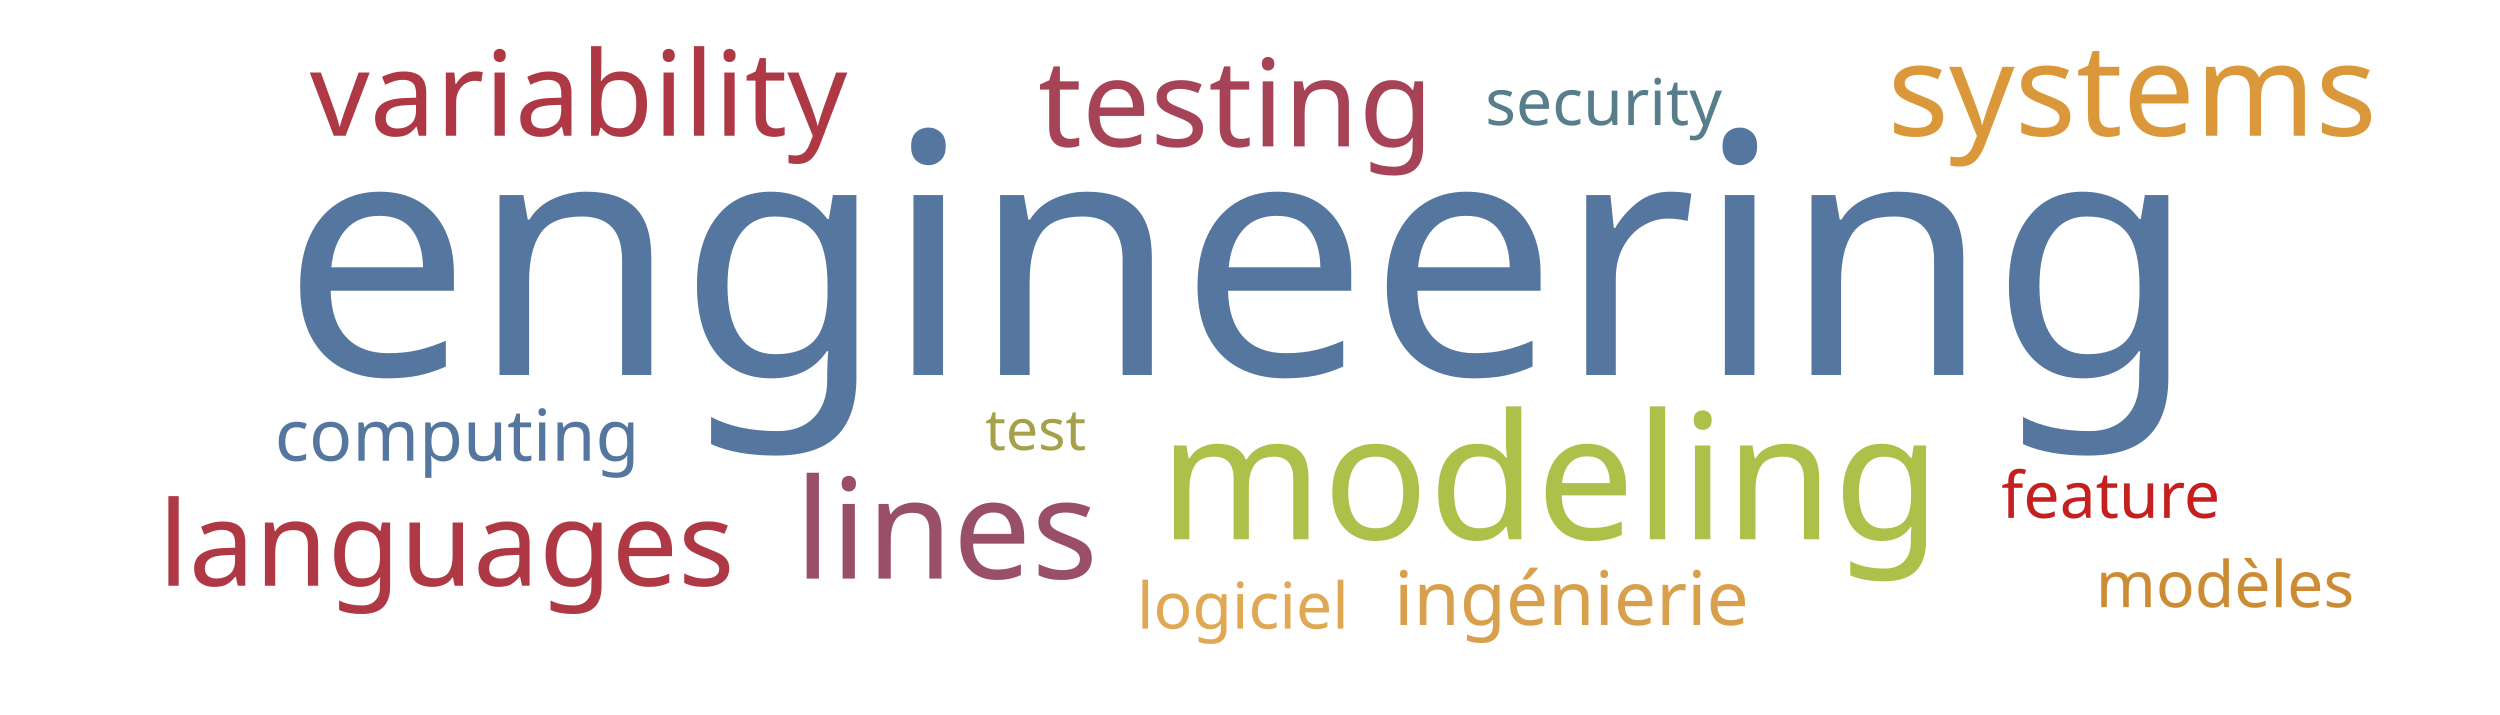
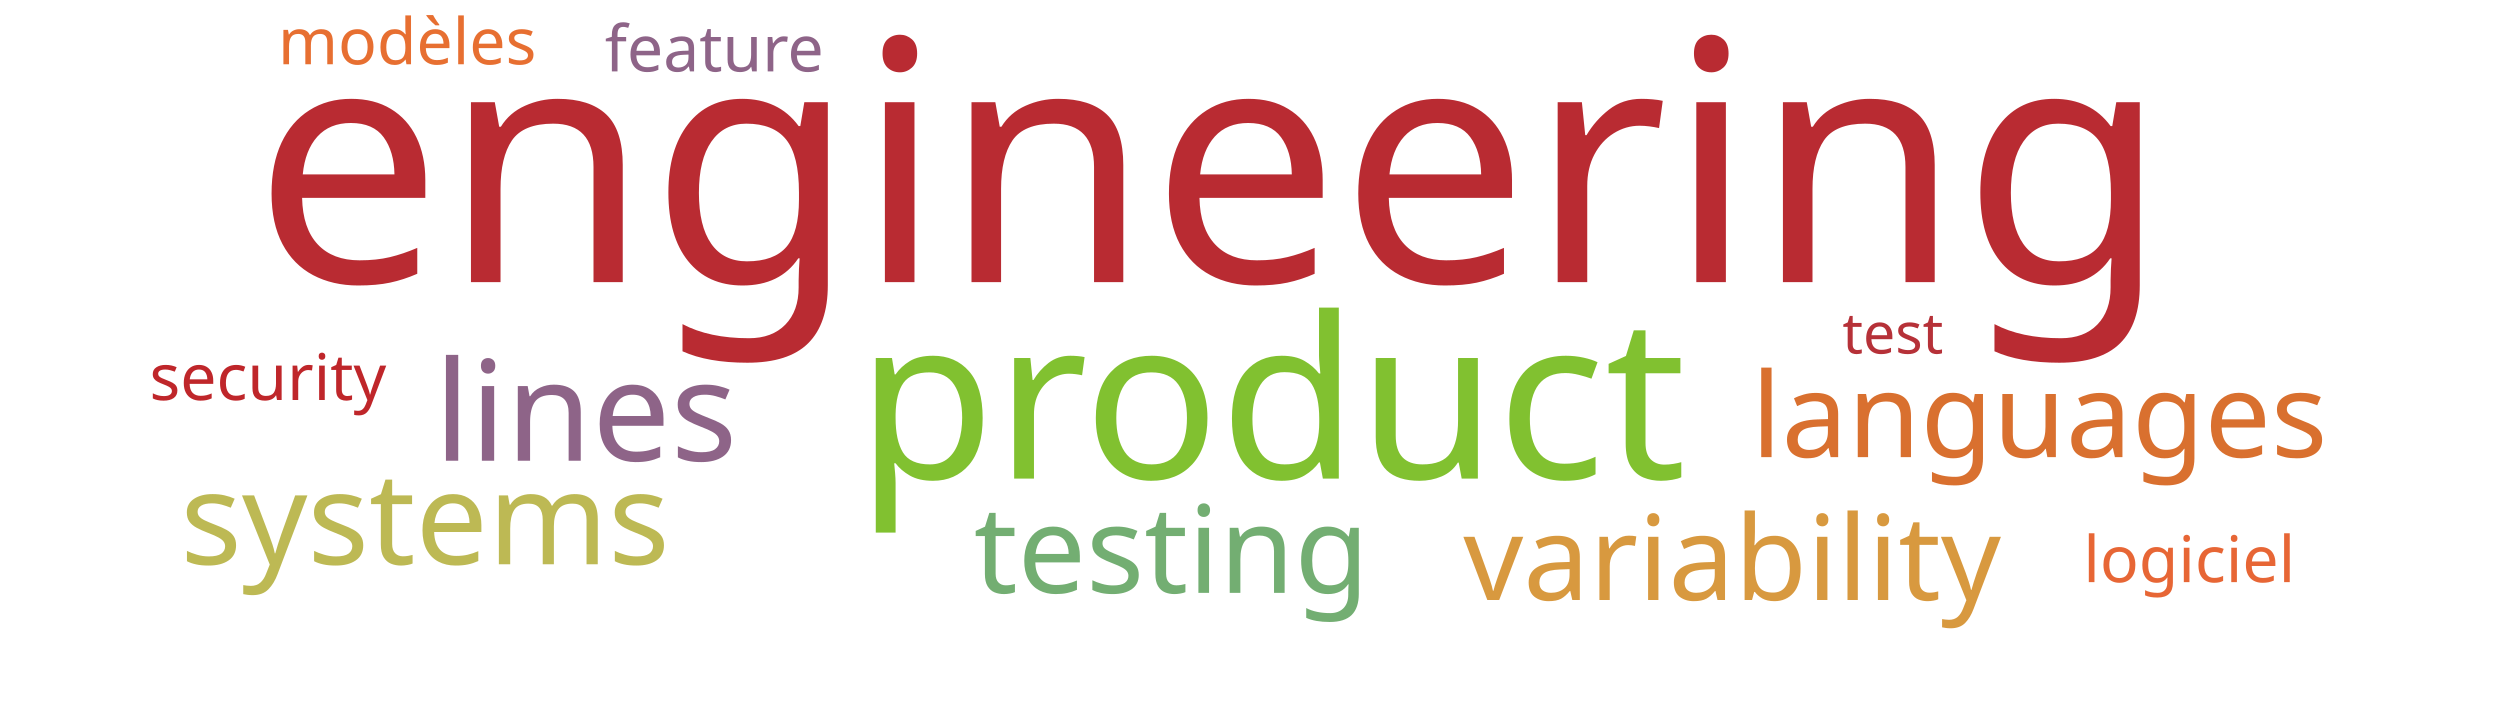
<svg xmlns="http://www.w3.org/2000/svg" width="700" height="200">
  <g transform="translate(350, 100)">
-     <text text-anchor="middle" style="font-family: Impact; font-size: 94px; fill: #55769e" transform="translate(-3,5)rotate(0)">engineering</text>
-     <text text-anchor="middle" style="font-family: Impact; font-size: 49px; fill: #adc14a" transform="translate(84,51)rotate(0)">modeling</text>
-     <text text-anchor="middle" style="font-family: Impact; font-size: 39px; fill: #9a4f69" transform="translate(-85,62)rotate(0)">lines</text>
-     <text text-anchor="middle" style="font-family: Impact; font-size: 36px; fill: #da983a" transform="translate(247,-62)rotate(0)">systems</text>
-     <text text-anchor="middle" style="font-family: Impact; font-size: 34px; fill: #a74356" transform="translate(-4,-59)rotate(0)">testing</text>
-     <text text-anchor="middle" style="font-family: Impact; font-size: 33px; fill: #af3845" transform="translate(-188,-62)rotate(0)">variability</text>
-     <text text-anchor="middle" style="font-family: Impact; font-size: 33px; fill: #af3845" transform="translate(-225,64)rotate(0)">languages</text>
-     <text text-anchor="middle" style="font-family: Impact; font-size: 21px; fill: #d8a04c" transform="translate(90,75)rotate(0)">ingénierie</text>
-     <text text-anchor="middle" style="font-family: Impact; font-size: 20px; fill: #55769e" transform="translate(-222,29)rotate(0)">computing</text>
-     <text text-anchor="middle" style="font-family: Impact; font-size: 18px; fill: #c42020" transform="translate(241,45)rotate(0)">feature</text>
-     <text text-anchor="middle" style="font-family: Impact; font-size: 18px; fill: #587e8c" transform="translate(99,-65)rotate(0)">security</text>
-     <text text-anchor="middle" style="font-family: Impact; font-size: 18px; fill: #e1a853" transform="translate(-2,76)rotate(0)">logiciel</text>
-     <text text-anchor="middle" style="font-family: Impact; font-size: 18px; fill: #cc8c34" transform="translate(273,70)rotate(0)">modèles</text>
-     <text text-anchor="middle" style="font-family: Impact; font-size: 16px; fill: #a5a14a" transform="translate(-60,26)rotate(0)">test</text>
+     <text text-anchor="middle" style="font-family: Impact; font-size: 94px; fill: #b92b32" transform="translate(-11,-21)rotate(0)">engineering</text>
+     <text text-anchor="middle" style="font-family: Impact; font-size: 63px; fill: #81c130" transform="translate(6,34)rotate(0)">product</text>
+     <text text-anchor="middle" style="font-family: Impact; font-size: 39px; fill: #8e6488" transform="translate(-186,29)rotate(0)">lines</text>
+     <text text-anchor="middle" style="font-family: Impact; font-size: 36px; fill: #bdb954" transform="translate(-231,58)rotate(0)">systems</text>
+     <text text-anchor="middle" style="font-family: Impact; font-size: 34px; fill: #73ae72" transform="translate(-22,66)rotate(0)">testing</text>
+     <text text-anchor="middle" style="font-family: Impact; font-size: 33px; fill: #d8993f" transform="translate(135,68)rotate(0)">variability</text>
+     <text text-anchor="middle" style="font-family: Impact; font-size: 33px; fill: #d9702f" transform="translate(221,28)rotate(0)">languages</text>
+     <text text-anchor="middle" style="font-family: Impact; font-size: 18px; fill: #8e6488" transform="translate(-150,-80)rotate(0)">feature</text>
+     <text text-anchor="middle" style="font-family: Impact; font-size: 18px; fill: #bf262a" transform="translate(-275,12)rotate(0)">security</text>
+     <text text-anchor="middle" style="font-family: Impact; font-size: 18px; fill: #e76635" transform="translate(263,63)rotate(0)">logiciel</text>
+     <text text-anchor="middle" style="font-family: Impact; font-size: 18px; fill: #e76f31" transform="translate(-236,-82)rotate(0)">modèles</text>
+     <text text-anchor="middle" style="font-family: Impact; font-size: 16px; fill: #b63138" transform="translate(180,-1)rotate(0)">test</text>
  </g>
</svg>
